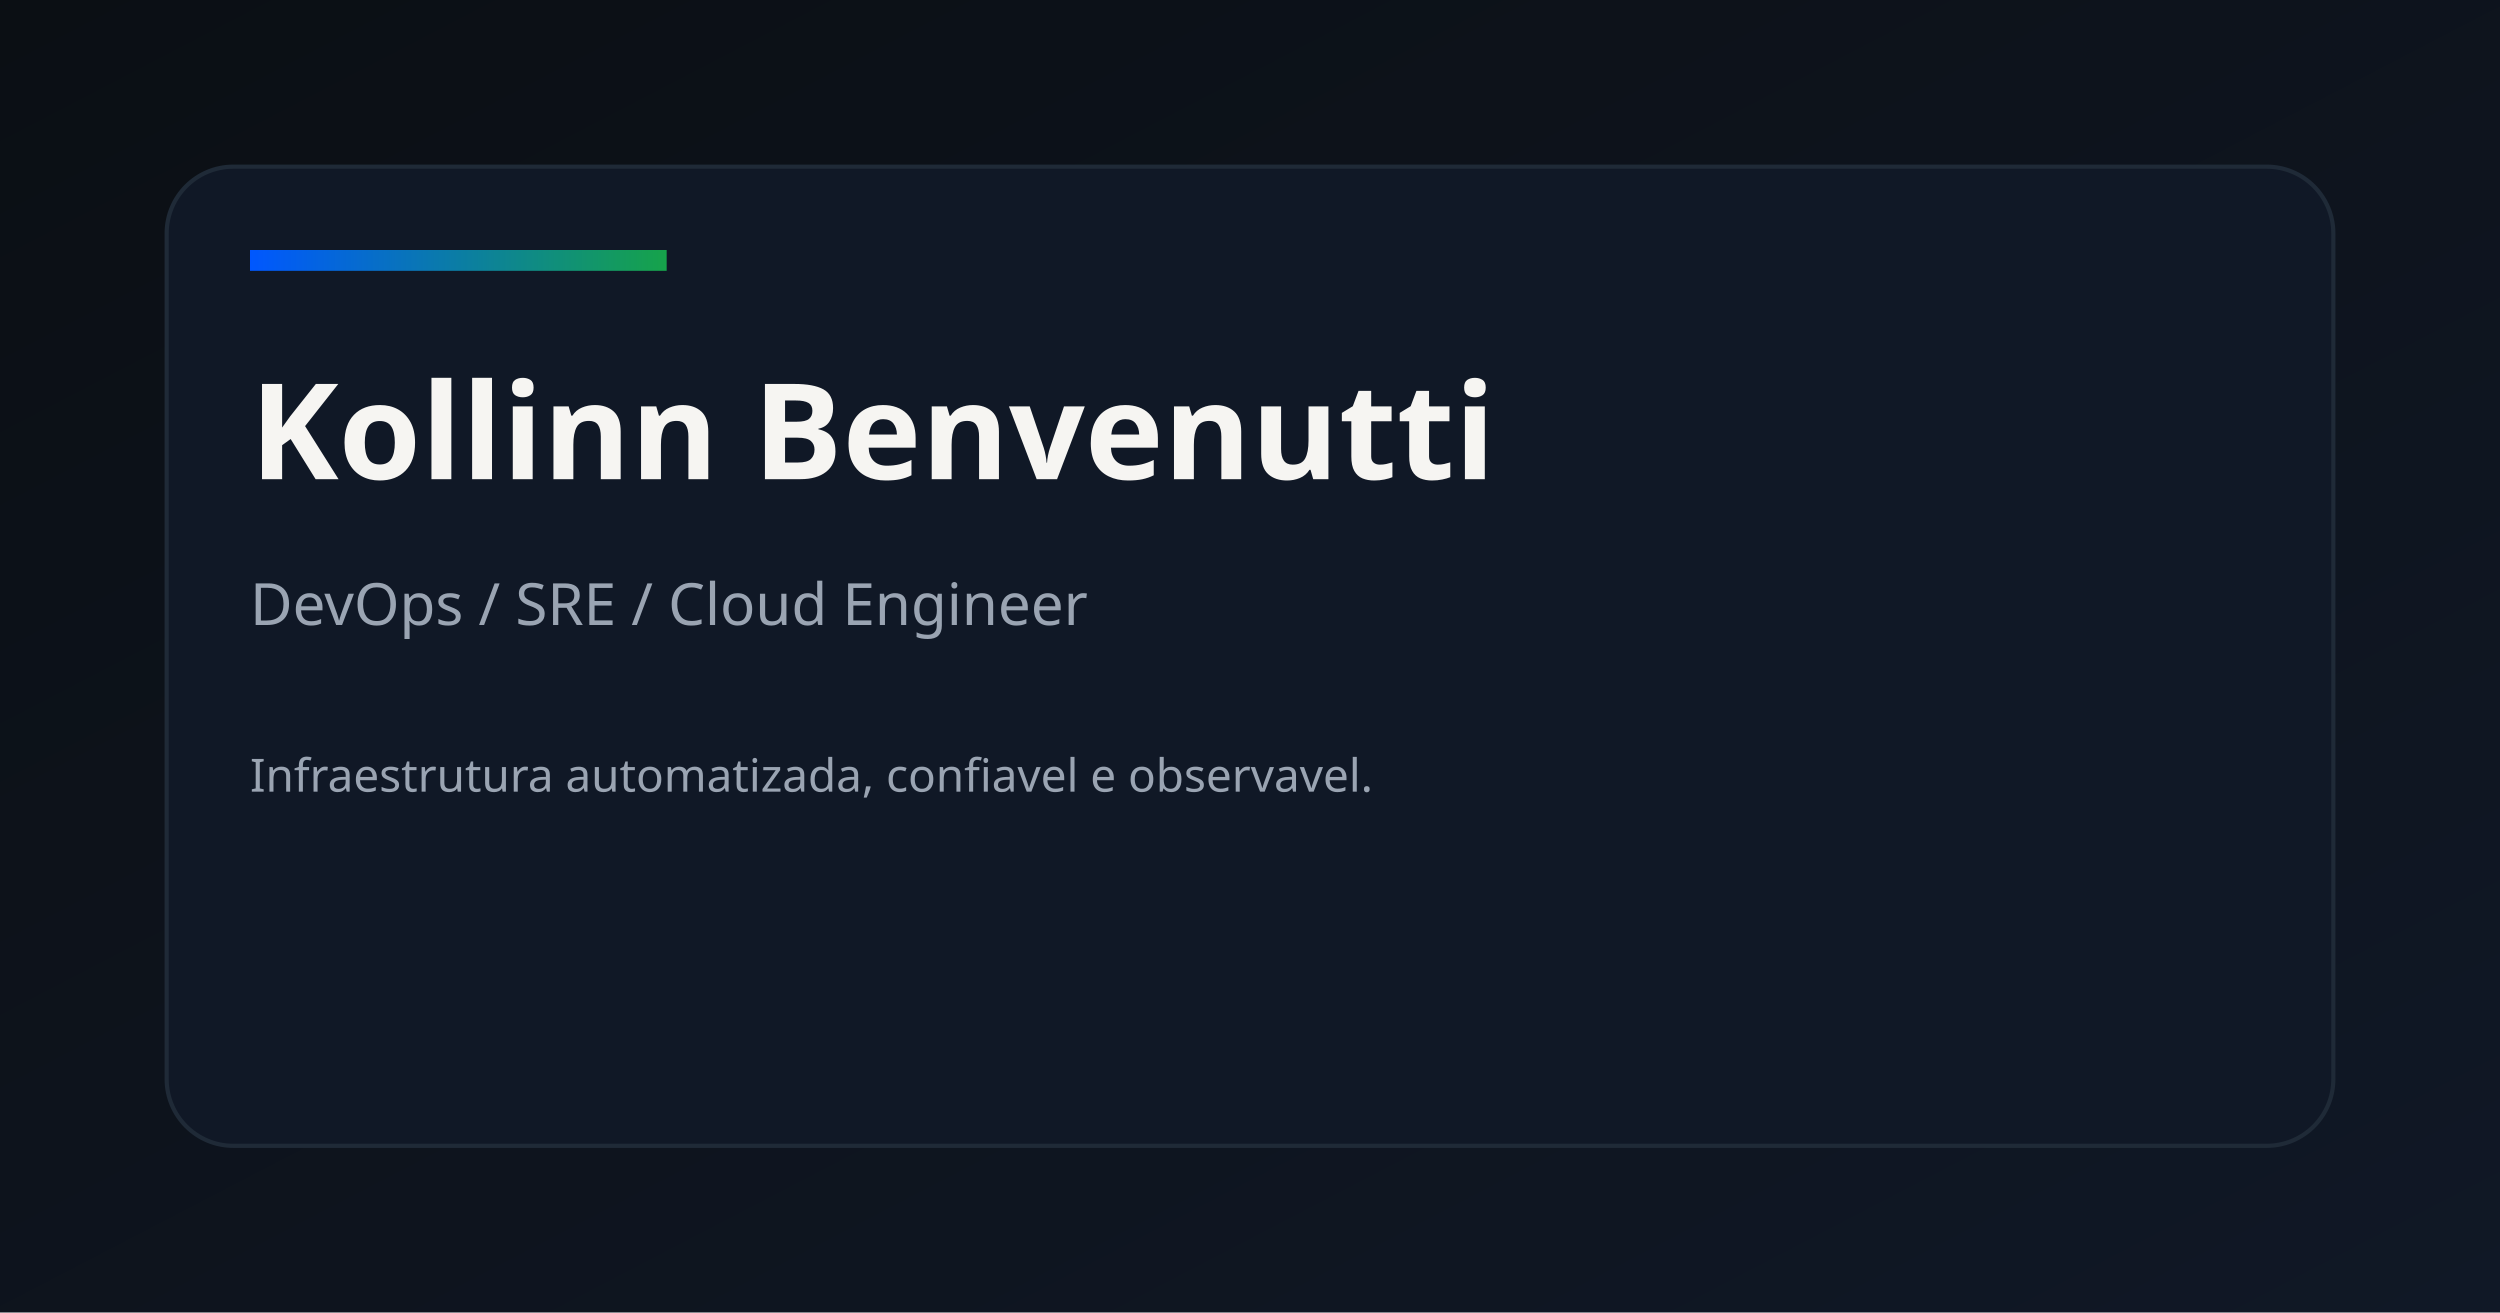
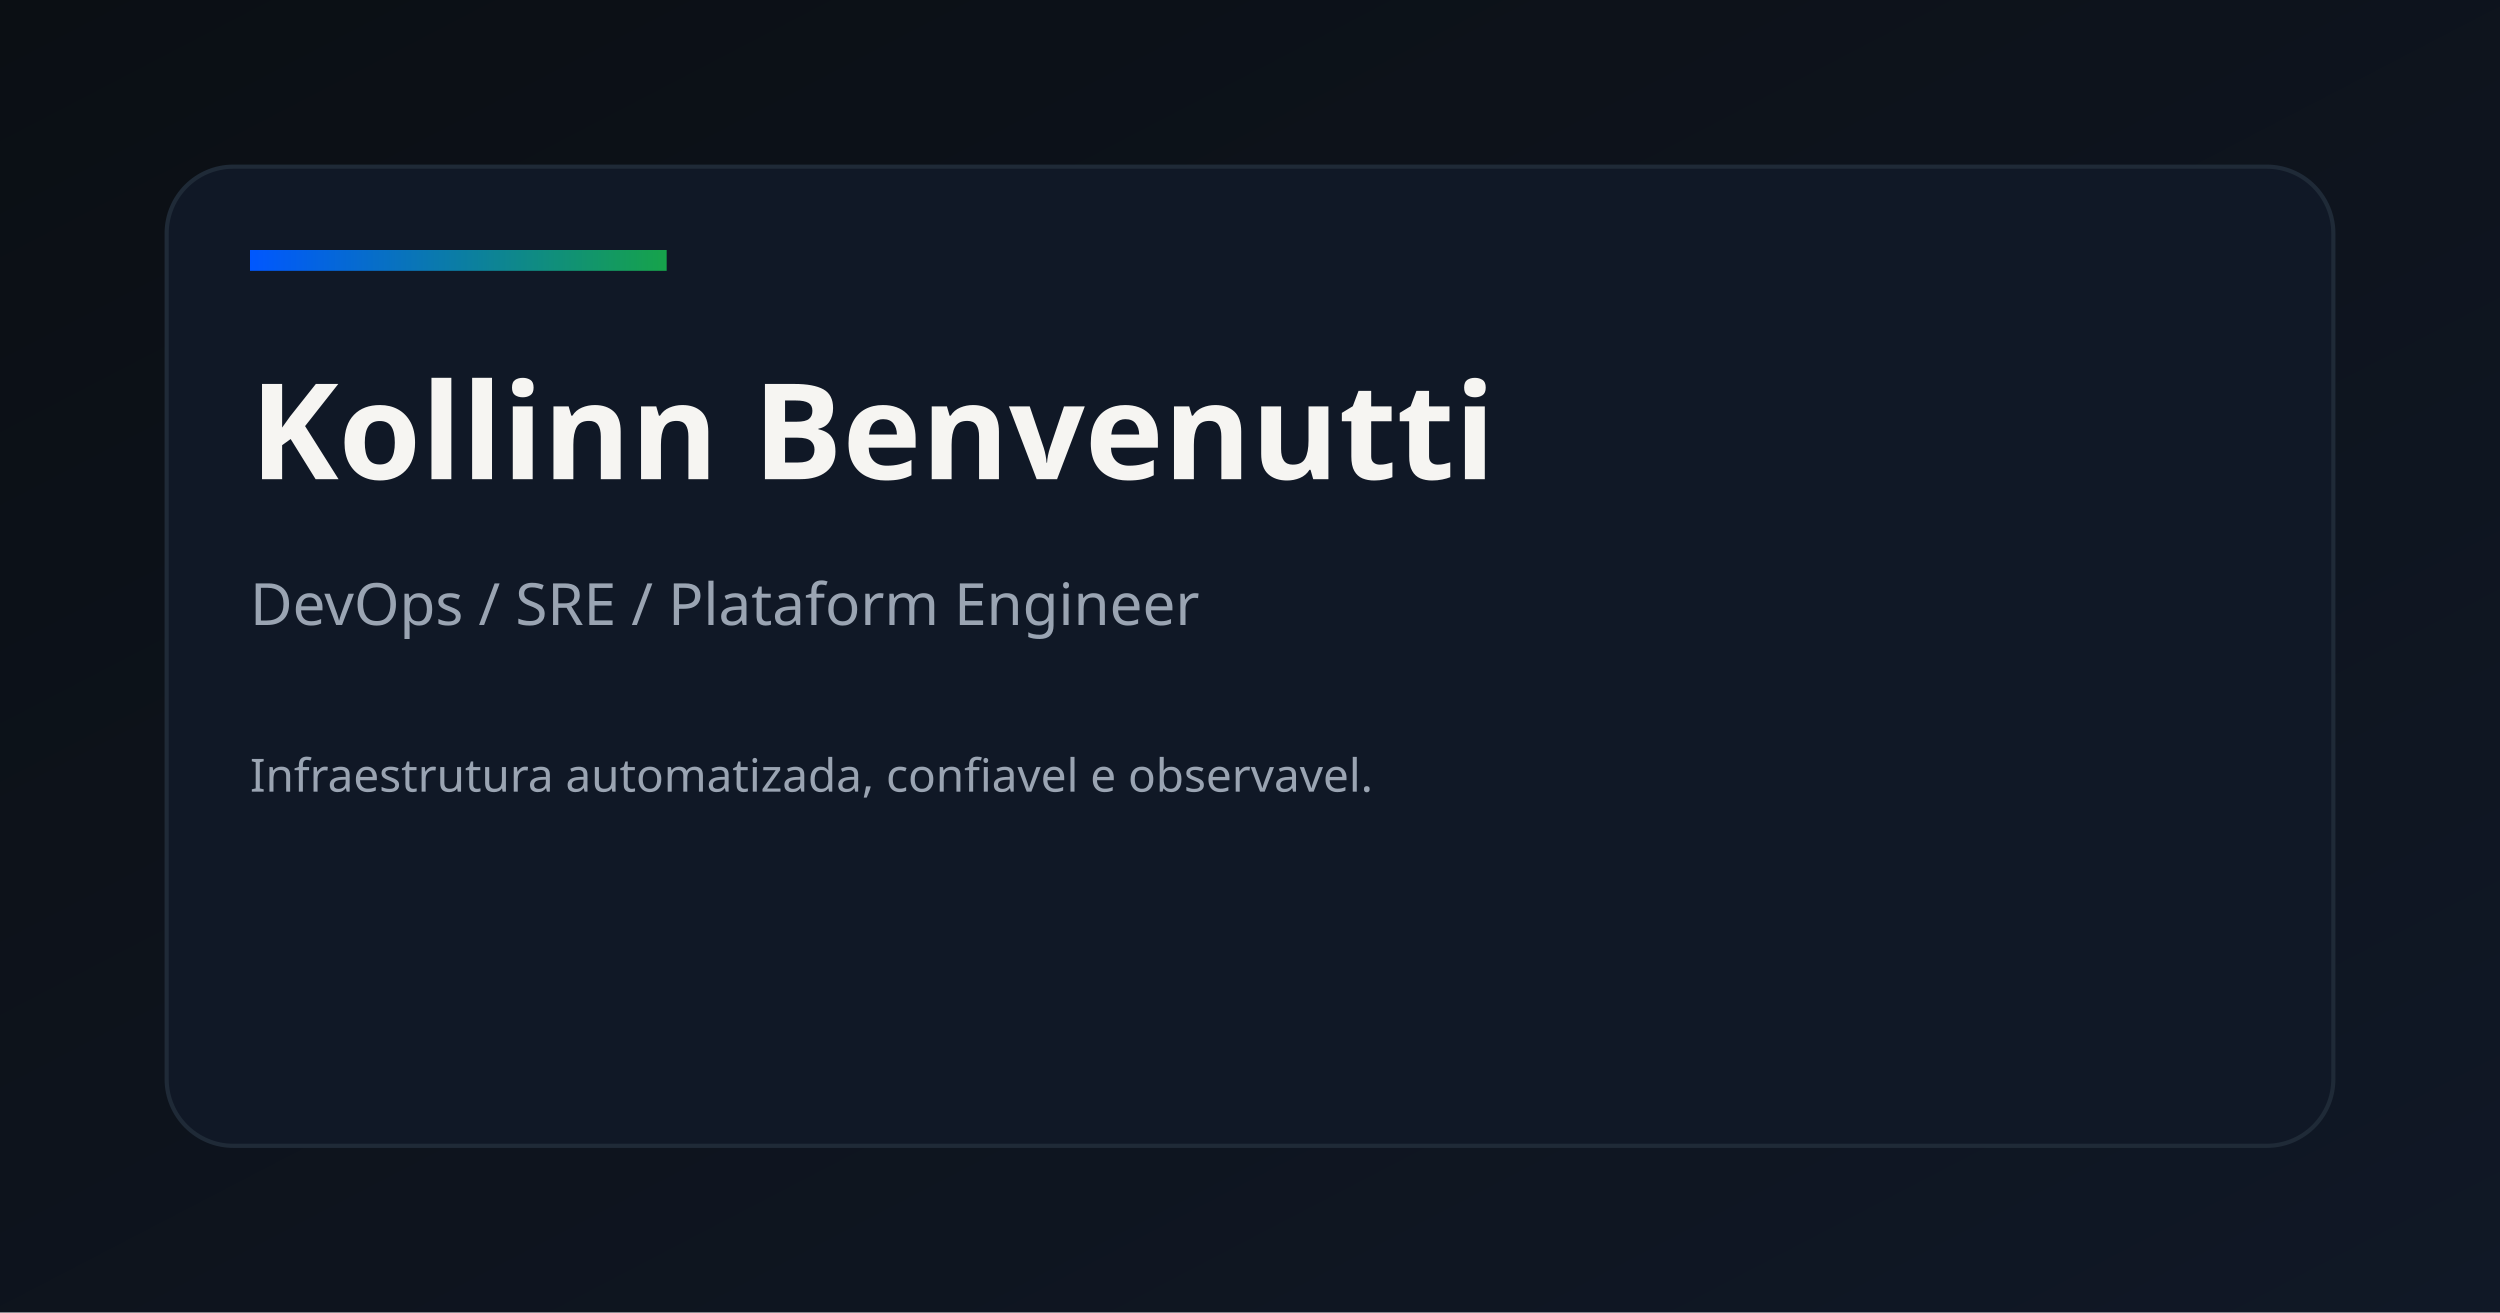
<svg xmlns="http://www.w3.org/2000/svg" width="1200" height="630" viewBox="0 0 1200 630">
  <defs>
    <linearGradient id="bg" x1="0" x2="1" y1="0" y2="1">
      <stop offset="0%" stop-color="#0b0f14" />
      <stop offset="100%" stop-color="#101826" />
    </linearGradient>
    <linearGradient id="accent" x1="0" x2="1">
      <stop offset="0%" stop-color="#0057ff" />
      <stop offset="100%" stop-color="#16a34a" />
    </linearGradient>
  </defs>
  <rect width="1200" height="630" fill="url(#bg)" />
  <rect x="80" y="80" width="1040" height="470" rx="32" fill="#101826" stroke="#1f2a37" stroke-width="2" />
  <rect x="120" y="120" width="200" height="10" fill="url(#accent)" />
  <text x="120" y="230" fill="#f6f5f2" font-size="64" font-family="Space Grotesk, sans-serif" font-weight="700">Kollinn Benvenutti</text>
-   <text x="120" y="300" fill="#9aa4b2" font-size="28" font-family="IBM Plex Sans, sans-serif">DevOps / SRE / Cloud Engineer</text>
+   <text x="120" y="300" fill="#9aa4b2" font-size="28" font-family="IBM Plex Sans, sans-serif">DevOps / SRE / Plataform Engineer</text>
  <text x="120" y="380" fill="#9aa4b2" font-size="22" font-family="IBM Plex Sans, sans-serif">Infraestrutura automatizada, confiavel e observavel.</text>
</svg>
